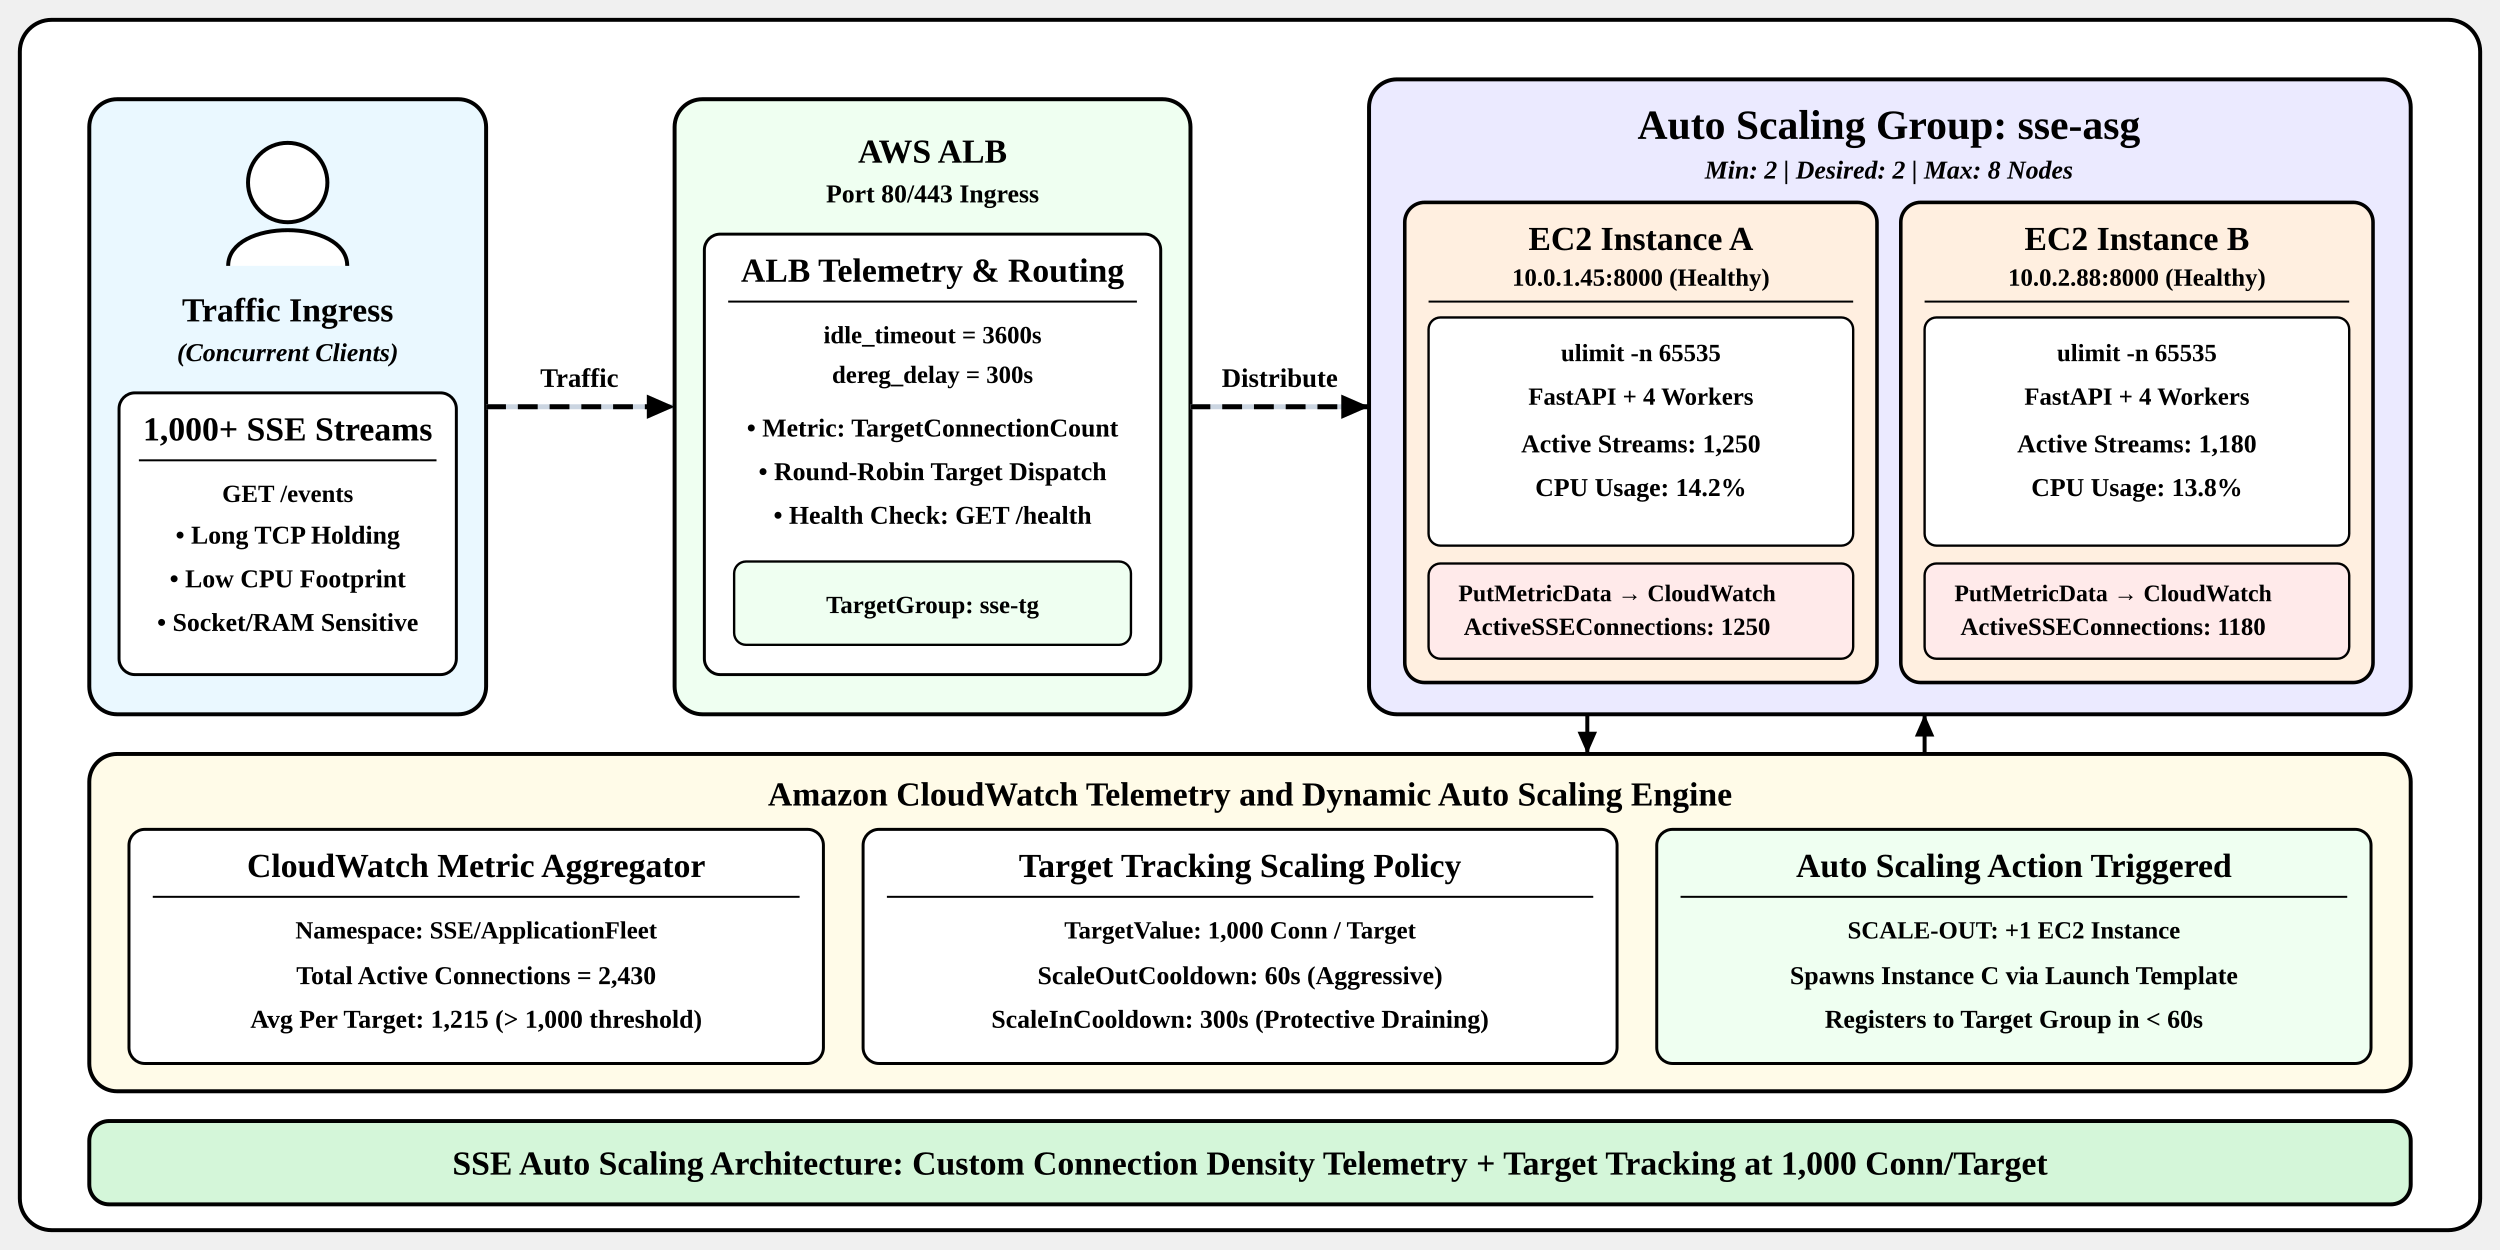
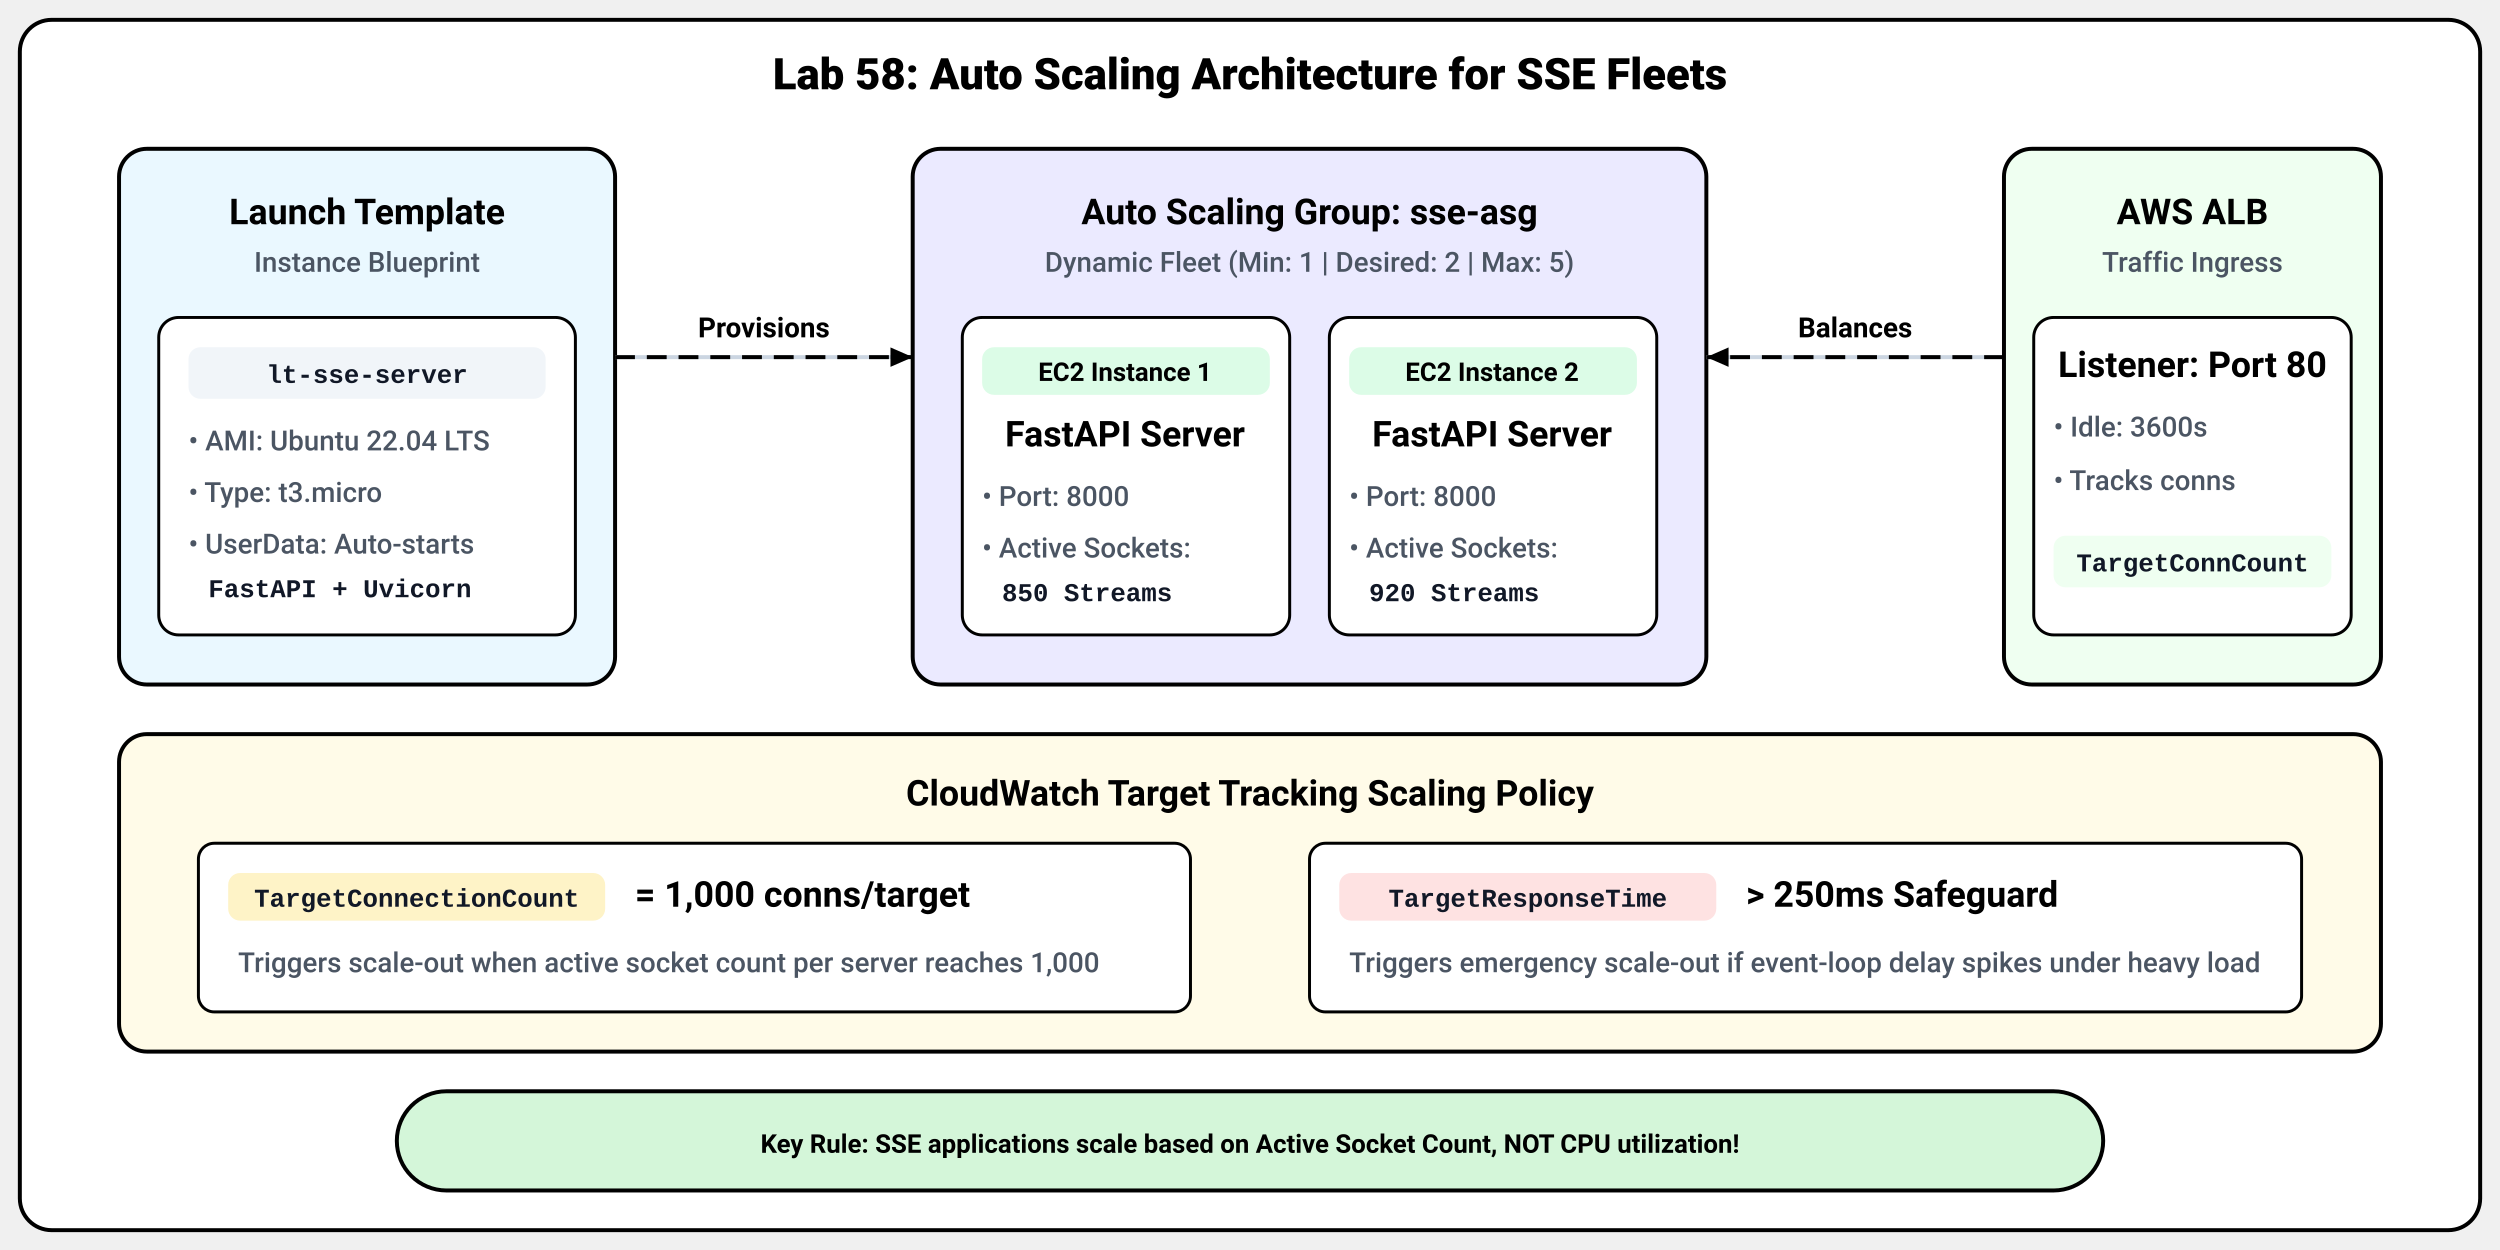
- <svg xmlns="http://www.w3.org/2000/svg" viewBox="0 0 1260 630">
+ <svg xmlns="http://www.w3.org/2000/svg" viewBox="0 0 1260 630" width="100%">
  <defs>
    <style>
-       .txt-title { font-family: "Times New Roman", Times, serif; font-size: 21px; font-weight: 800; fill: #000000; }
-       .txt-node-title { font-family: "Times New Roman", Times, serif; font-size: 17px; font-weight: 800; fill: #000000; }
-       .txt-node-sub { font-family: "Times New Roman", Times, serif; font-size: 13px; font-weight: 600; fill: #000000; }
-       .txt-node-code { font-family: "Times New Roman", Times, serif; font-size: 12.5px; font-weight: 700; fill: #000000; }
-       .txt-arrow-label { font-family: "Times New Roman", Times, serif; font-size: 13.5px; font-weight: 800; fill: #000000; }
-       .txt-badge { font-family: "Times New Roman", Times, serif; font-size: 12px; font-weight: 800; fill: #000000; }
+       .txt-title { font-family: -apple-system, BlinkMacSystemFont, "Segoe UI", Roboto, Helvetica, Arial, sans-serif; font-size: 22px; font-weight: 800; fill: #000000; }
+       .txt-node-title { font-family: -apple-system, BlinkMacSystemFont, "Segoe UI", Roboto, Helvetica, Arial, sans-serif; font-size: 18px; font-weight: 700; fill: #000000; }
+       .txt-node-sub { font-family: -apple-system, BlinkMacSystemFont, "Segoe UI", Roboto, Helvetica, Arial, sans-serif; font-size: 14px; font-weight: 500; fill: #4b5563; }
+       .txt-node-code { font-family: "SFMono-Regular", Consolas, "Liberation Mono", Menlo, monospace; font-size: 13px; font-weight: 700; fill: #111827; }
+       .txt-arrow-label { font-family: -apple-system, BlinkMacSystemFont, "Segoe UI", Roboto, Helvetica, Arial, sans-serif; font-size: 14px; font-weight: 700; fill: #000000; }
+       .txt-badge { font-family: -apple-system, BlinkMacSystemFont, "Segoe UI", Roboto, Helvetica, Arial, sans-serif; font-size: 13px; font-weight: 700; fill: #000000; }

      @keyframes flow-dash {
        from { stroke-dashoffset: 0; }
        to { stroke-dashoffset: -32; }
      }
      .anim-flow {
        stroke-dasharray: 10 6;
        animation: flow-dash 1.2s linear infinite;
      }
    </style>
    <marker id="arrow" viewBox="0 0 10 10" refX="8" refY="5" markerWidth="7" markerHeight="7" orient="auto">
      <path d="M 0 1.5 L 8 5 L 0 8.5 z" fill="#000000" />
    </marker>
  </defs>
  <rect x="10" y="10" width="1240" height="610" rx="16" fill="#ffffff" stroke="#000000" stroke-width="2" />
-   <g transform="translate(45, 50)">
-     <rect width="200" height="310" rx="14" fill="#eaf8ff" stroke="#000000" stroke-width="2" />
-     <circle cx="100" cy="42" r="20" fill="#ffffff" stroke="#000000" stroke-width="2" />
-     <path d="M 70 84 C 70 60, 130 60, 130 84" fill="#ffffff" stroke="#000000" stroke-width="2" />
-     <text x="100" y="112" class="txt-node-title" text-anchor="middle">Traffic Ingress</text>
-     <text x="100" y="132" class="txt-node-sub" font-style="italic" text-anchor="middle">(Concurrent Clients)</text>
-     <g transform="translate(15, 148)">
-       <rect width="170" height="142" rx="8" fill="#ffffff" stroke="#000000" stroke-width="1.5" />
-       <text x="85" y="24" class="txt-node-title" font-size="14" text-anchor="middle">1,000+ SSE Streams</text>
-       <line x1="10" y1="34" x2="160" y2="34" stroke="#000000" stroke-width="1" />
-       <text x="85" y="55" class="txt-node-code" text-anchor="middle">GET /events</text>
-       <text x="85" y="76" class="txt-node-sub" text-anchor="middle">• Long TCP Holding</text>
-       <text x="85" y="98" class="txt-node-sub" text-anchor="middle">• Low CPU Footprint</text>
-       <text x="85" y="120" class="txt-node-sub" text-anchor="middle">• Socket/RAM Sensitive</text>
+   <text x="630" y="45" class="txt-title" text-anchor="middle">Lab 58: Auto Scaling Architecture for SSE Fleets</text>
+   <g transform="translate(60, 75)">
+     <rect width="250" height="270" rx="14" fill="#eaf8ff" stroke="#000000" stroke-width="2" />
+     <text x="125" y="38" class="txt-node-title" text-anchor="middle">Launch Template</text>
+     <text x="125" y="62" class="txt-node-sub" text-anchor="middle">Instance Blueprint</text>
+     <rect x="20" y="85" width="210" height="160" rx="10" fill="#ffffff" stroke="#000000" stroke-width="1.5" />
+     <rect x="35" y="100" width="180" height="26" rx="6" fill="#f1f5f9" />
+     <text x="125" y="118" class="txt-node-code" font-size="12" text-anchor="middle">lt-sse-server</text>
+     <text x="35" y="152" class="txt-node-sub">• AMI: Ubuntu 22.04 LTS</text>
+     <text x="35" y="178" class="txt-node-sub">• Type: t3.micro</text>
+     <text x="35" y="204" class="txt-node-sub">• UserData: Auto-starts</text>
+     <text x="45" y="226" class="txt-node-code" font-size="11">FastAPI + Uvicorn</text>
+   </g>
+   <path d="M 310 180 L 460 180" fill="none" stroke="#cbd5e1" stroke-width="2" />
+   <path d="M 310 180 L 460 180" fill="none" stroke="#000000" stroke-width="2" class="anim-flow" marker-end="url(#arrow)" />
+   <text x="385" y="170" class="txt-arrow-label" text-anchor="middle">Provisions</text>
+   <g transform="translate(460, 75)">
+     <rect width="400" height="270" rx="14" fill="#ebeaff" stroke="#000000" stroke-width="2" />
+     <text x="200" y="38" class="txt-node-title" text-anchor="middle">Auto Scaling Group: sse-asg</text>
+     <text x="200" y="62" class="txt-node-sub" text-anchor="middle">Dynamic Fleet (Min: 1 | Desired: 2 | Max: 5)</text>
+     <rect x="25" y="85" width="165" height="160" rx="10" fill="#ffffff" stroke="#000000" stroke-width="1.5" />
+     <rect x="35" y="100" width="145" height="24" rx="6" fill="#dcfce7" />
+     <text x="107" y="117" class="txt-badge" font-size="12" fill="#166534" text-anchor="middle">EC2 Instance 1</text>
+     <text x="107" y="150" class="txt-node-title" font-size="15" text-anchor="middle">FastAPI Server</text>
+     <text x="35" y="180" class="txt-node-sub">• Port: 8000</text>
+     <text x="35" y="206" class="txt-node-sub">• Active Sockets:</text>
+     <text x="45" y="228" class="txt-node-code" font-size="12">850 Streams</text>
+     <rect x="210" y="85" width="165" height="160" rx="10" fill="#ffffff" stroke="#000000" stroke-width="1.5" />
+     <rect x="220" y="100" width="145" height="24" rx="6" fill="#dcfce7" />
+     <text x="292" y="117" class="txt-badge" font-size="12" fill="#166534" text-anchor="middle">EC2 Instance 2</text>
+     <text x="292" y="150" class="txt-node-title" font-size="15" text-anchor="middle">FastAPI Server</text>
+     <text x="220" y="180" class="txt-node-sub">• Port: 8000</text>
+     <text x="220" y="206" class="txt-node-sub">• Active Sockets:</text>
+     <text x="230" y="228" class="txt-node-code" font-size="12">920 Streams</text>
+   </g>
+   <path d="M 1010 180 L 860 180" fill="none" stroke="#cbd5e1" stroke-width="2" />
+   <path d="M 1010 180 L 860 180" fill="none" stroke="#000000" stroke-width="2" class="anim-flow" marker-end="url(#arrow)" />
+   <text x="935" y="170" class="txt-arrow-label" text-anchor="middle">Balances</text>
+   <g transform="translate(1010, 75)">
+     <rect width="190" height="270" rx="14" fill="#effff1" stroke="#000000" stroke-width="2" />
+     <text x="95" y="38" class="txt-node-title" text-anchor="middle">AWS ALB</text>
+     <text x="95" y="62" class="txt-node-sub" text-anchor="middle">Traffic Ingress</text>
+     <rect x="15" y="85" width="160" height="160" rx="10" fill="#ffffff" stroke="#000000" stroke-width="1.5" />
+     <text x="95" y="115" class="txt-node-title" font-size="14" text-anchor="middle">Listener: Port 80</text>
+     <text x="25" y="145" class="txt-node-sub">• Idle: 3600s</text>
+     <text x="25" y="172" class="txt-node-sub">• Tracks conns</text>
+     <rect x="25" y="195" width="140" height="26" rx="6" fill="#effff1" />
+     <text x="95" y="213" class="txt-node-code" font-size="11" text-anchor="middle">TargetConnCount</text>
+   </g>
+   <g transform="translate(60, 370)">
+     <rect width="1140" height="160" rx="14" fill="#fffbe8" stroke="#000000" stroke-width="2" />
+     <text x="570" y="36" class="txt-node-title" text-anchor="middle">CloudWatch Target Tracking Scaling Policy</text>
+     <g transform="translate(40, 55)">
+       <rect width="500" height="85" rx="8" fill="#ffffff" stroke="#000000" stroke-width="1.5" />
+       <rect x="15" y="15" width="190" height="24" rx="6" fill="#fef3c7" />
+       <text x="110" y="32" class="txt-node-code" font-size="12" text-anchor="middle">TargetConnectionCount</text>
+       <text x="220" y="32" class="txt-node-title" font-size="15">= 1,000 conns/target</text>
+       <text x="20" y="65" class="txt-node-sub">Triggers scale-out when active socket count per server reaches 1,000</text>
+     </g>
+     <g transform="translate(600, 55)">
+       <rect width="500" height="85" rx="8" fill="#ffffff" stroke="#000000" stroke-width="1.5" />
+       <rect x="15" y="15" width="190" height="24" rx="6" fill="#fee2e2" />
+       <text x="110" y="32" class="txt-node-code" font-size="12" text-anchor="middle">TargetResponseTime</text>
+       <text x="220" y="32" class="txt-node-title" font-size="15">&gt; 250ms Safeguard</text>
+       <text x="20" y="65" class="txt-node-sub">Triggers emergency scale-out if event-loop delay spikes under heavy load</text>
    </g>
  </g>
-   <path d="M 245 205 L 340 205" fill="none" stroke="#cbd5e1" stroke-width="2.5" />
-   <path d="M 245 205 L 340 205" fill="none" stroke="#000000" stroke-width="2.5" class="anim-flow" marker-end="url(#arrow)">
-     <animate attributeName="stroke-dashoffset" from="0" to="-32" dur="1.2s" repeatCount="indefinite" />
-   </path>
-   <text x="292" y="195" class="txt-arrow-label" text-anchor="middle">Traffic</text>
-   <g transform="translate(340, 50)">
-     <rect width="260" height="310" rx="14" fill="#effff1" stroke="#000000" stroke-width="2" />
-     <text x="130" y="32" class="txt-node-title" text-anchor="middle">AWS ALB</text>
-     <text x="130" y="52" class="txt-node-sub" font-weight="700" text-anchor="middle">Port 80/443 Ingress</text>
-     <g transform="translate(15, 68)">
-       <rect width="230" height="222" rx="8" fill="#ffffff" stroke="#000000" stroke-width="1.5" />
-       <text x="115" y="24" class="txt-node-title" font-size="14" text-anchor="middle">ALB Telemetry &amp; Routing</text>
-       <line x1="12" y1="34" x2="218" y2="34" stroke="#000000" stroke-width="1" />
-       <text x="115" y="55" class="txt-node-code" text-anchor="middle">idle_timeout = 3600s</text>
-       <text x="115" y="75" class="txt-node-code" text-anchor="middle">dereg_delay = 300s</text>
-       <text x="115" y="102" class="txt-node-sub" text-anchor="middle">• Metric: TargetConnectionCount</text>
-       <text x="115" y="124" class="txt-node-sub" text-anchor="middle">• Round-Robin Target Dispatch</text>
-       <text x="115" y="146" class="txt-node-sub" text-anchor="middle">• Health Check: GET /health</text>
-       <rect x="15" y="165" width="200" height="42" rx="6" fill="#effff1" stroke="#000000" stroke-width="1.2" />
-       <text x="115" y="191" class="txt-node-code" text-anchor="middle">TargetGroup: sse-tg</text>
-     </g>
-   </g>
-   <path d="M 600 205 L 690 205" fill="none" stroke="#cbd5e1" stroke-width="2.5" />
-   <path d="M 600 205 L 690 205" fill="none" stroke="#000000" stroke-width="2.5" class="anim-flow" marker-end="url(#arrow)">
-     <animate attributeName="stroke-dashoffset" from="0" to="-32" dur="1.2s" repeatCount="indefinite" />
-   </path>
-   <text x="645" y="195" class="txt-arrow-label" text-anchor="middle">Distribute</text>
-   <g transform="translate(690, 40)">
-     <rect width="525" height="320" rx="14" fill="#ebeaff" stroke="#000000" stroke-width="2" />
-     <text x="262" y="30" class="txt-title" text-anchor="middle">Auto Scaling Group: sse-asg</text>
-     <text x="262" y="50" class="txt-node-sub" font-style="italic" text-anchor="middle">Min: 2 | Desired: 2 | Max: 8 Nodes</text>
-     <g transform="translate(18, 62)">
-       <rect width="238" height="242" rx="10" fill="#ffefe0" stroke="#000000" stroke-width="1.8" />
-       <text x="119" y="24" class="txt-node-title" font-size="14" text-anchor="middle">EC2 Instance A</text>
-       <text x="119" y="42" class="txt-node-code" font-size="11" text-anchor="middle">10.0.1.45:8000 (Healthy)</text>
-       <line x1="12" y1="50" x2="226" y2="50" stroke="#000000" stroke-width="1" />
-       <g transform="translate(12, 58)">
-         <rect width="214" height="115" rx="6" fill="#ffffff" stroke="#000000" stroke-width="1.2" />
-         <text x="107" y="22" class="txt-node-code" text-anchor="middle">ulimit -n 65535</text>
-         <text x="107" y="44" class="txt-node-code" text-anchor="middle">FastAPI + 4 Workers</text>
-         <text x="107" y="68" class="txt-node-sub" text-anchor="middle">Active Streams: 1,250</text>
-         <text x="107" y="90" class="txt-node-sub" text-anchor="middle">CPU Usage: 14.2%</text>
-       </g>
-       <rect x="12" y="182" width="214" height="48" rx="6" fill="#ffeaea" stroke="#000000" stroke-width="1.2" />
-       <text x="107" y="201" class="txt-badge" text-anchor="middle">PutMetricData → CloudWatch</text>
-       <text x="107" y="218" class="txt-node-code" font-size="11" text-anchor="middle">ActiveSSEConnections: 1250</text>
-     </g>
-     <g transform="translate(268, 62)">
-       <rect width="238" height="242" rx="10" fill="#ffefe0" stroke="#000000" stroke-width="1.8" />
-       <text x="119" y="24" class="txt-node-title" font-size="14" text-anchor="middle">EC2 Instance B</text>
-       <text x="119" y="42" class="txt-node-code" font-size="11" text-anchor="middle">10.0.2.88:8000 (Healthy)</text>
-       <line x1="12" y1="50" x2="226" y2="50" stroke="#000000" stroke-width="1" />
-       <g transform="translate(12, 58)">
-         <rect width="214" height="115" rx="6" fill="#ffffff" stroke="#000000" stroke-width="1.2" />
-         <text x="107" y="22" class="txt-node-code" text-anchor="middle">ulimit -n 65535</text>
-         <text x="107" y="44" class="txt-node-code" text-anchor="middle">FastAPI + 4 Workers</text>
-         <text x="107" y="68" class="txt-node-sub" text-anchor="middle">Active Streams: 1,180</text>
-         <text x="107" y="90" class="txt-node-sub" text-anchor="middle">CPU Usage: 13.8%</text>
-       </g>
-       <rect x="12" y="182" width="214" height="48" rx="6" fill="#ffeaea" stroke="#000000" stroke-width="1.2" />
-       <text x="107" y="201" class="txt-badge" text-anchor="middle">PutMetricData → CloudWatch</text>
-       <text x="107" y="218" class="txt-node-code" font-size="11" text-anchor="middle">ActiveSSEConnections: 1180</text>
-     </g>
-   </g>
-   <g transform="translate(45, 380)">
-     <rect width="1170" height="170" rx="14" fill="#fffbe8" stroke="#000000" stroke-width="2" />
-     <text x="585" y="26" class="txt-node-title" text-anchor="middle">Amazon CloudWatch Telemetry and Dynamic Auto Scaling Engine</text>
-     <g transform="translate(20, 38)">
-       <rect width="350" height="118" rx="8" fill="#ffffff" stroke="#000000" stroke-width="1.5" />
-       <text x="175" y="24" class="txt-node-title" font-size="14" text-anchor="middle">CloudWatch Metric Aggregator</text>
-       <line x1="12" y1="34" x2="338" y2="34" stroke="#000000" stroke-width="1" />
-       <text x="175" y="55" class="txt-node-code" text-anchor="middle">Namespace: SSE/ApplicationFleet</text>
-       <text x="175" y="78" class="txt-node-sub" text-anchor="middle">Total Active Connections = 2,430</text>
-       <text x="175" y="100" class="txt-node-sub" text-anchor="middle">Avg Per Target: 1,215 (&gt; 1,000 threshold)</text>
-     </g>
-     <g transform="translate(390, 38)">
-       <rect width="380" height="118" rx="8" fill="#ffffff" stroke="#000000" stroke-width="1.5" />
-       <text x="190" y="24" class="txt-node-title" font-size="14" text-anchor="middle">Target Tracking Scaling Policy</text>
-       <line x1="12" y1="34" x2="368" y2="34" stroke="#000000" stroke-width="1" />
-       <text x="190" y="55" class="txt-node-code" text-anchor="middle">TargetValue: 1,000 Conn / Target</text>
-       <text x="190" y="78" class="txt-node-sub" text-anchor="middle">ScaleOutCooldown: 60s (Aggressive)</text>
-       <text x="190" y="100" class="txt-node-sub" text-anchor="middle">ScaleInCooldown: 300s (Protective Draining)</text>
-     </g>
-     <g transform="translate(790, 38)">
-       <rect width="360" height="118" rx="8" fill="#effff1" stroke="#000000" stroke-width="1.5" />
-       <text x="180" y="24" class="txt-node-title" font-size="14" text-anchor="middle">Auto Scaling Action Triggered</text>
-       <line x1="12" y1="34" x2="348" y2="34" stroke="#000000" stroke-width="1" />
-       <text x="180" y="55" class="txt-node-code" text-anchor="middle">SCALE-OUT: +1 EC2 Instance</text>
-       <text x="180" y="78" class="txt-node-sub" text-anchor="middle">Spawns Instance C via Launch Template</text>
-       <text x="180" y="100" class="txt-node-sub" text-anchor="middle">Registers to Target Group in &lt; 60s</text>
-     </g>
-   </g>
-   <path d="M 800 360 L 800 380" fill="none" stroke="#000000" stroke-width="2" class="anim-flow" marker-end="url(#arrow)">
-     <animate attributeName="stroke-dashoffset" from="0" to="-32" dur="1.2s" repeatCount="indefinite" />
-   </path>
-   <path d="M 970 380 L 970 360" fill="none" stroke="#000000" stroke-width="2" class="anim-flow" marker-end="url(#arrow)">
-     <animate attributeName="stroke-dashoffset" from="0" to="-32" dur="1.2s" repeatCount="indefinite" />
-   </path>
-   <g transform="translate(45, 565)">
-     <rect width="1170" height="42" rx="10" fill="#d4f6d9" stroke="#000000" stroke-width="2" />
-     <text x="585" y="27" class="txt-node-title" font-size="16" text-anchor="middle">SSE Auto Scaling Architecture: Custom Connection Density Telemetry + Target Tracking at 1,000 Conn/Target</text>
+   <g transform="translate(200, 550)">
+     <rect width="860" height="50" rx="25" fill="#d4f6d9" stroke="#000000" stroke-width="2" />
+     <text x="430" y="31" class="txt-badge" font-size="15" text-anchor="middle">Key Rule: SSE applications scale based on Active Socket Count, NOT CPU utilization!</text>
  </g>
</svg>
